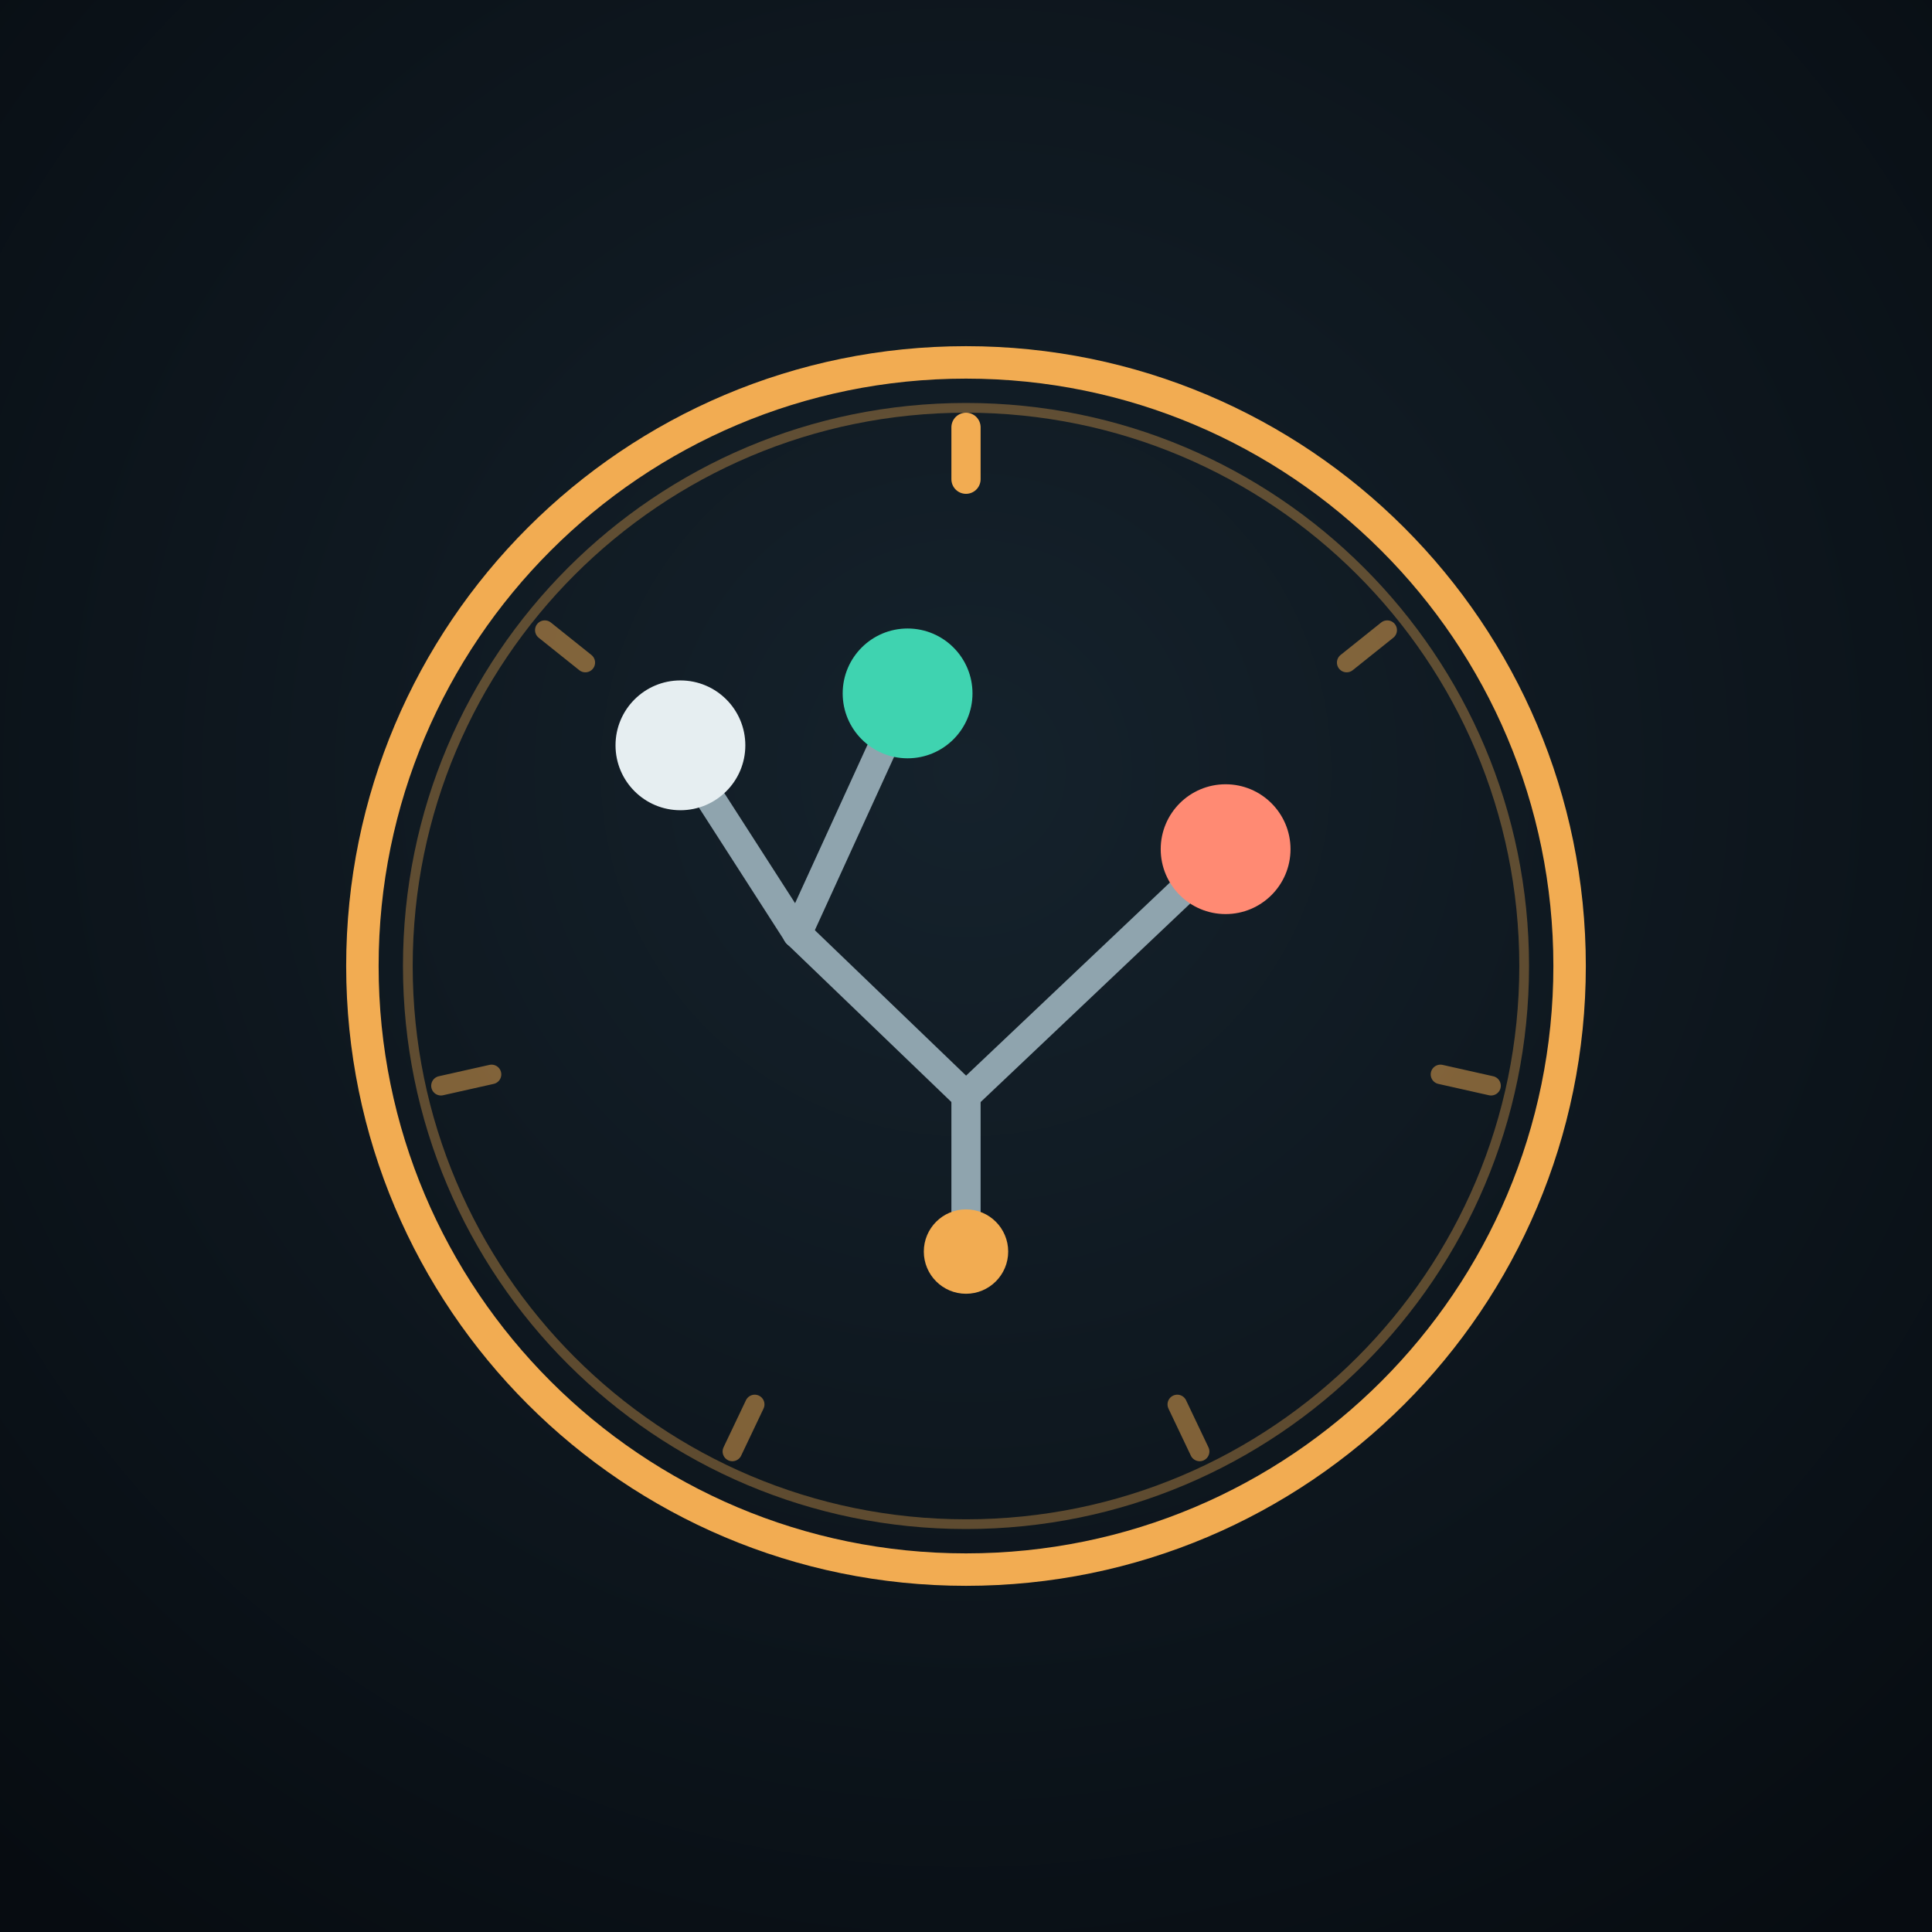
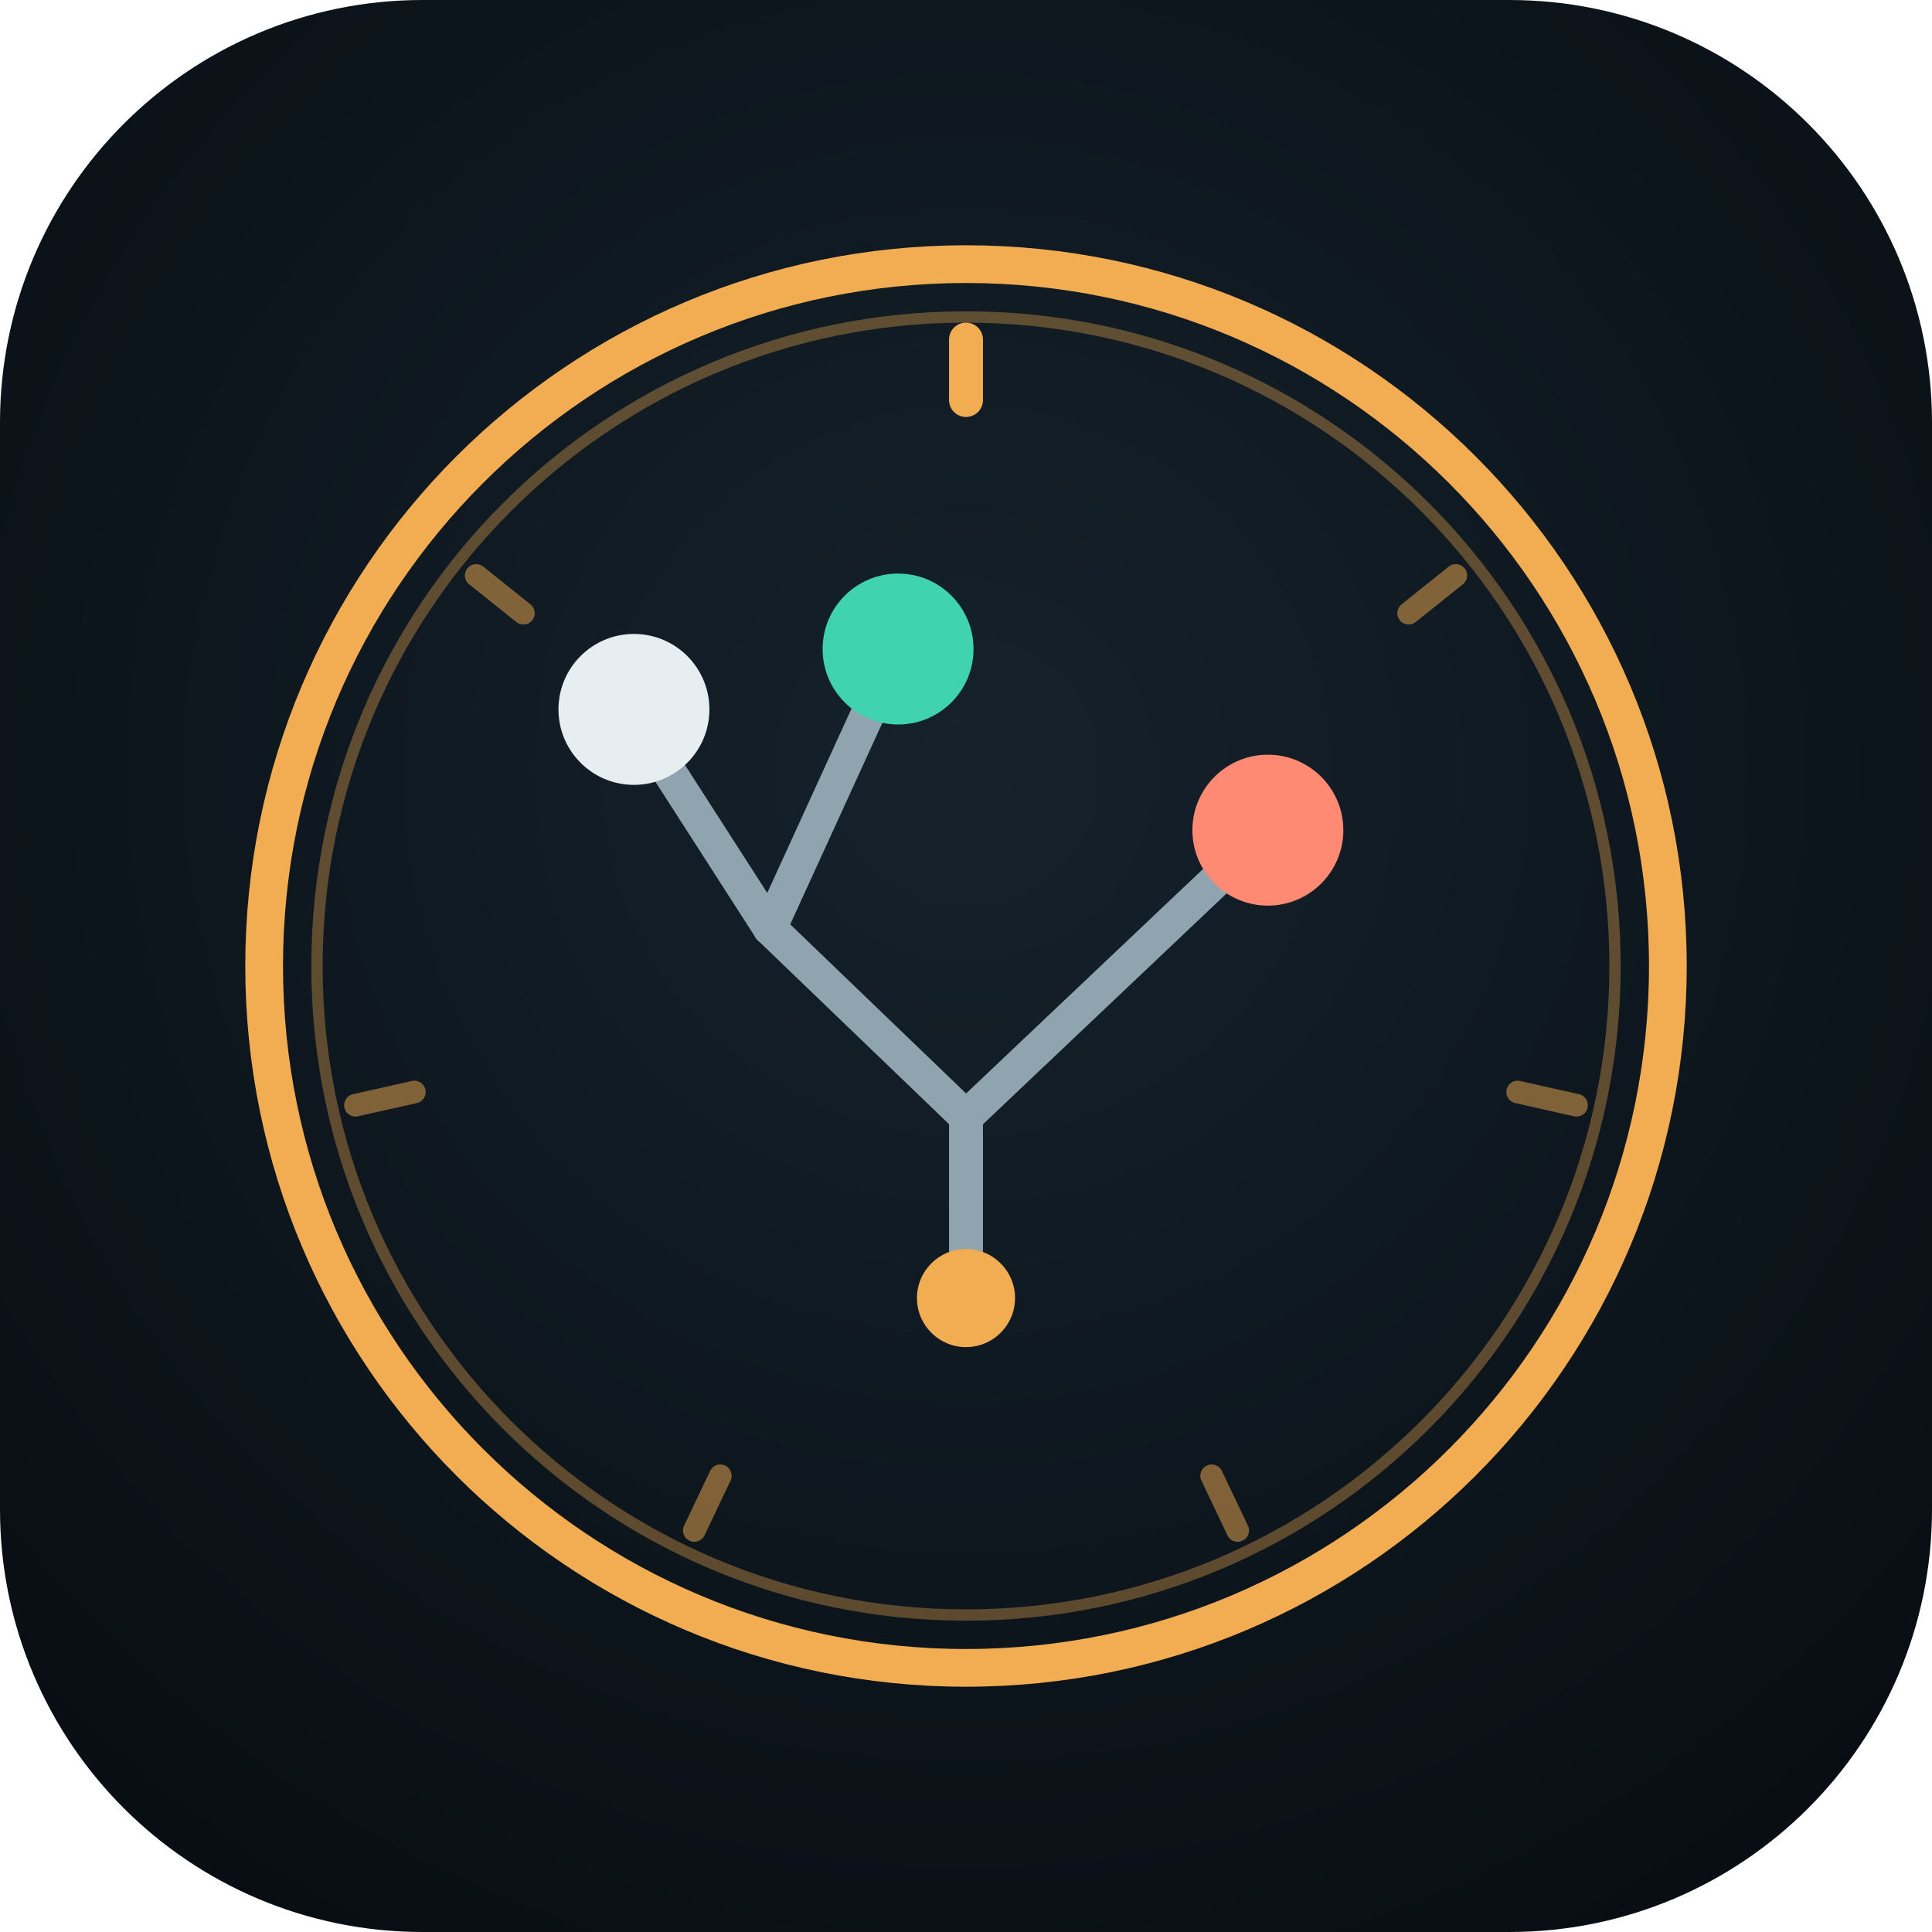
<svg xmlns="http://www.w3.org/2000/svg" width="512" height="512" viewBox="0 0 512 512">
  <defs>
    <radialGradient id="plate" cx="50%" cy="40%" r="75%">
      <stop offset="0" stop-color="#15222C" />
      <stop offset="1" stop-color="#070C11" />
    </radialGradient>
  </defs>
-   <rect width="512" height="512" fill="url(#plate)" />
-   <g transform="translate(256 256) scale(0.86) translate(-256 -256)">
-     <circle cx="256" cy="256" r="186" fill="none" stroke="#F2AC52" stroke-width="10" />
-     <circle cx="256" cy="256" r="172" fill="none" stroke="#F2AC52" stroke-opacity="0.35" stroke-width="3" />
-     <path d="M256.0 106.0 L256.0 90.0" stroke="#F2AC52" stroke-opacity="1" stroke-width="9" stroke-linecap="round" />
-     <path d="M373.3 162.5 L385.8 152.5" stroke="#F2AC52" stroke-opacity="0.5" stroke-width="6" stroke-linecap="round" />
-     <path d="M402.2 289.4 L417.8 292.9" stroke="#F2AC52" stroke-opacity="0.5" stroke-width="6" stroke-linecap="round" />
-     <path d="M321.1 391.1 L328.0 405.6" stroke="#F2AC52" stroke-opacity="0.5" stroke-width="6" stroke-linecap="round" />
-     <path d="M190.9 391.1 L184.0 405.6" stroke="#F2AC52" stroke-opacity="0.5" stroke-width="6" stroke-linecap="round" />
-     <path d="M109.8 289.4 L94.2 292.9" stroke="#F2AC52" stroke-opacity="0.5" stroke-width="6" stroke-linecap="round" />
-     <path d="M138.7 162.5 L126.2 152.5" stroke="#F2AC52" stroke-opacity="0.5" stroke-width="6" stroke-linecap="round" />
-     <g fill="none" stroke="#8FA4AE" stroke-width="9" stroke-linecap="round" stroke-linejoin="round">
-       <path d="M256 340 V296" />
-       <path d="M256 296 L332 224" />
-       <path d="M256 296 L204 246" />
-       <path d="M204 246 L168 190" />
-       <path d="M204 246 L236 176" />
-     </g>
-     <circle cx="256" cy="344" r="13" fill="#F2AC52" />
-     <circle cx="168" cy="188" r="20" fill="#E6EEF1" />
-     <circle cx="238" cy="172" r="20" fill="#3FD3B0" />
-     <circle cx="336" cy="220" r="20" fill="#FF8A73" />
+   <rect width="512" height="512" rx="112" fill="url(#plate)" />
+   <circle cx="256" cy="256" r="186" fill="none" stroke="#F2AC52" stroke-width="10" />
+   <circle cx="256" cy="256" r="172" fill="none" stroke="#F2AC52" stroke-opacity="0.35" stroke-width="3" />
+   <path d="M256.0 106.0 L256.0 90.0" stroke="#F2AC52" stroke-opacity="1" stroke-width="9" stroke-linecap="round" />
+   <path d="M373.3 162.5 L385.8 152.5" stroke="#F2AC52" stroke-opacity="0.5" stroke-width="6" stroke-linecap="round" />
+   <path d="M402.2 289.4 L417.8 292.9" stroke="#F2AC52" stroke-opacity="0.5" stroke-width="6" stroke-linecap="round" />
+   <path d="M321.1 391.1 L328.0 405.6" stroke="#F2AC52" stroke-opacity="0.5" stroke-width="6" stroke-linecap="round" />
+   <path d="M190.9 391.1 L184.0 405.6" stroke="#F2AC52" stroke-opacity="0.5" stroke-width="6" stroke-linecap="round" />
+   <path d="M109.8 289.4 L94.2 292.9" stroke="#F2AC52" stroke-opacity="0.5" stroke-width="6" stroke-linecap="round" />
+   <path d="M138.7 162.5 L126.2 152.5" stroke="#F2AC52" stroke-opacity="0.5" stroke-width="6" stroke-linecap="round" />
+   <g fill="none" stroke="#8FA4AE" stroke-width="9" stroke-linecap="round" stroke-linejoin="round">
+     <path d="M256 340 V296" />
+     <path d="M256 296 L332 224" />
+     <path d="M256 296 L204 246" />
+     <path d="M204 246 L168 190" />
+     <path d="M204 246 L236 176" />
  </g>
+   <circle cx="256" cy="344" r="13" fill="#F2AC52" />
+   <circle cx="168" cy="188" r="20" fill="#E6EEF1" />
+   <circle cx="238" cy="172" r="20" fill="#3FD3B0" />
+   <circle cx="336" cy="220" r="20" fill="#FF8A73" />
</svg>
